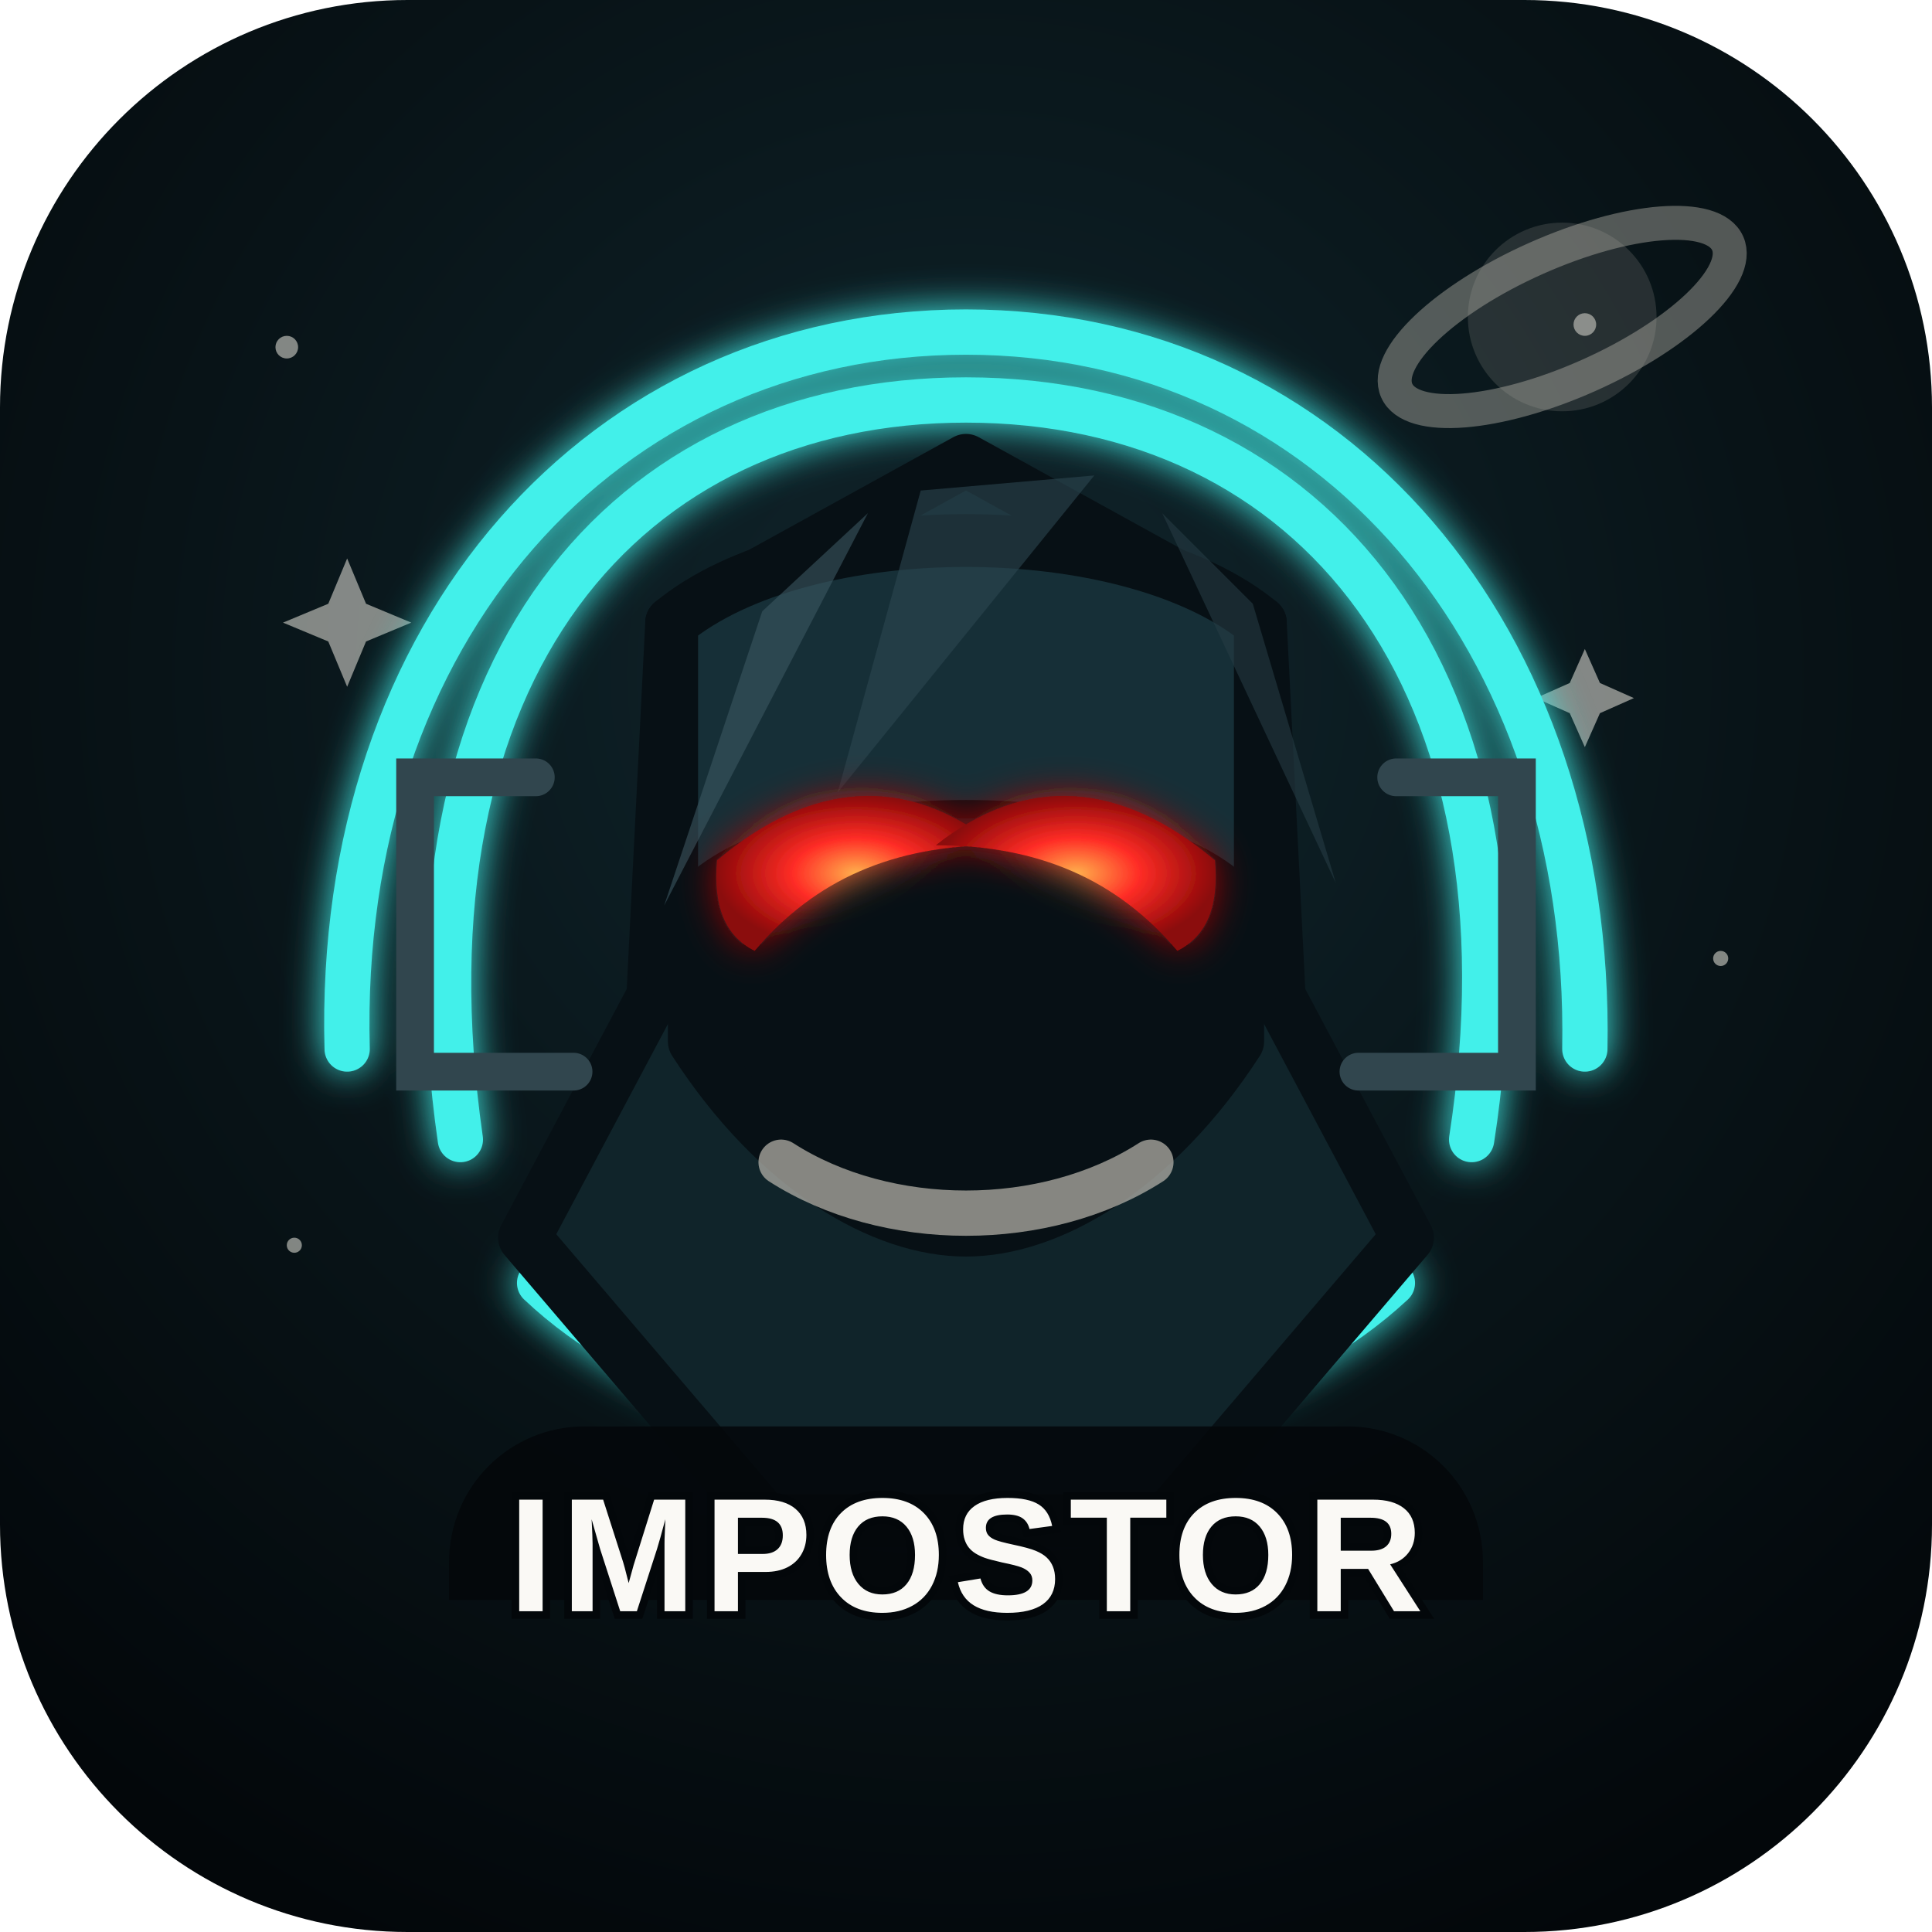
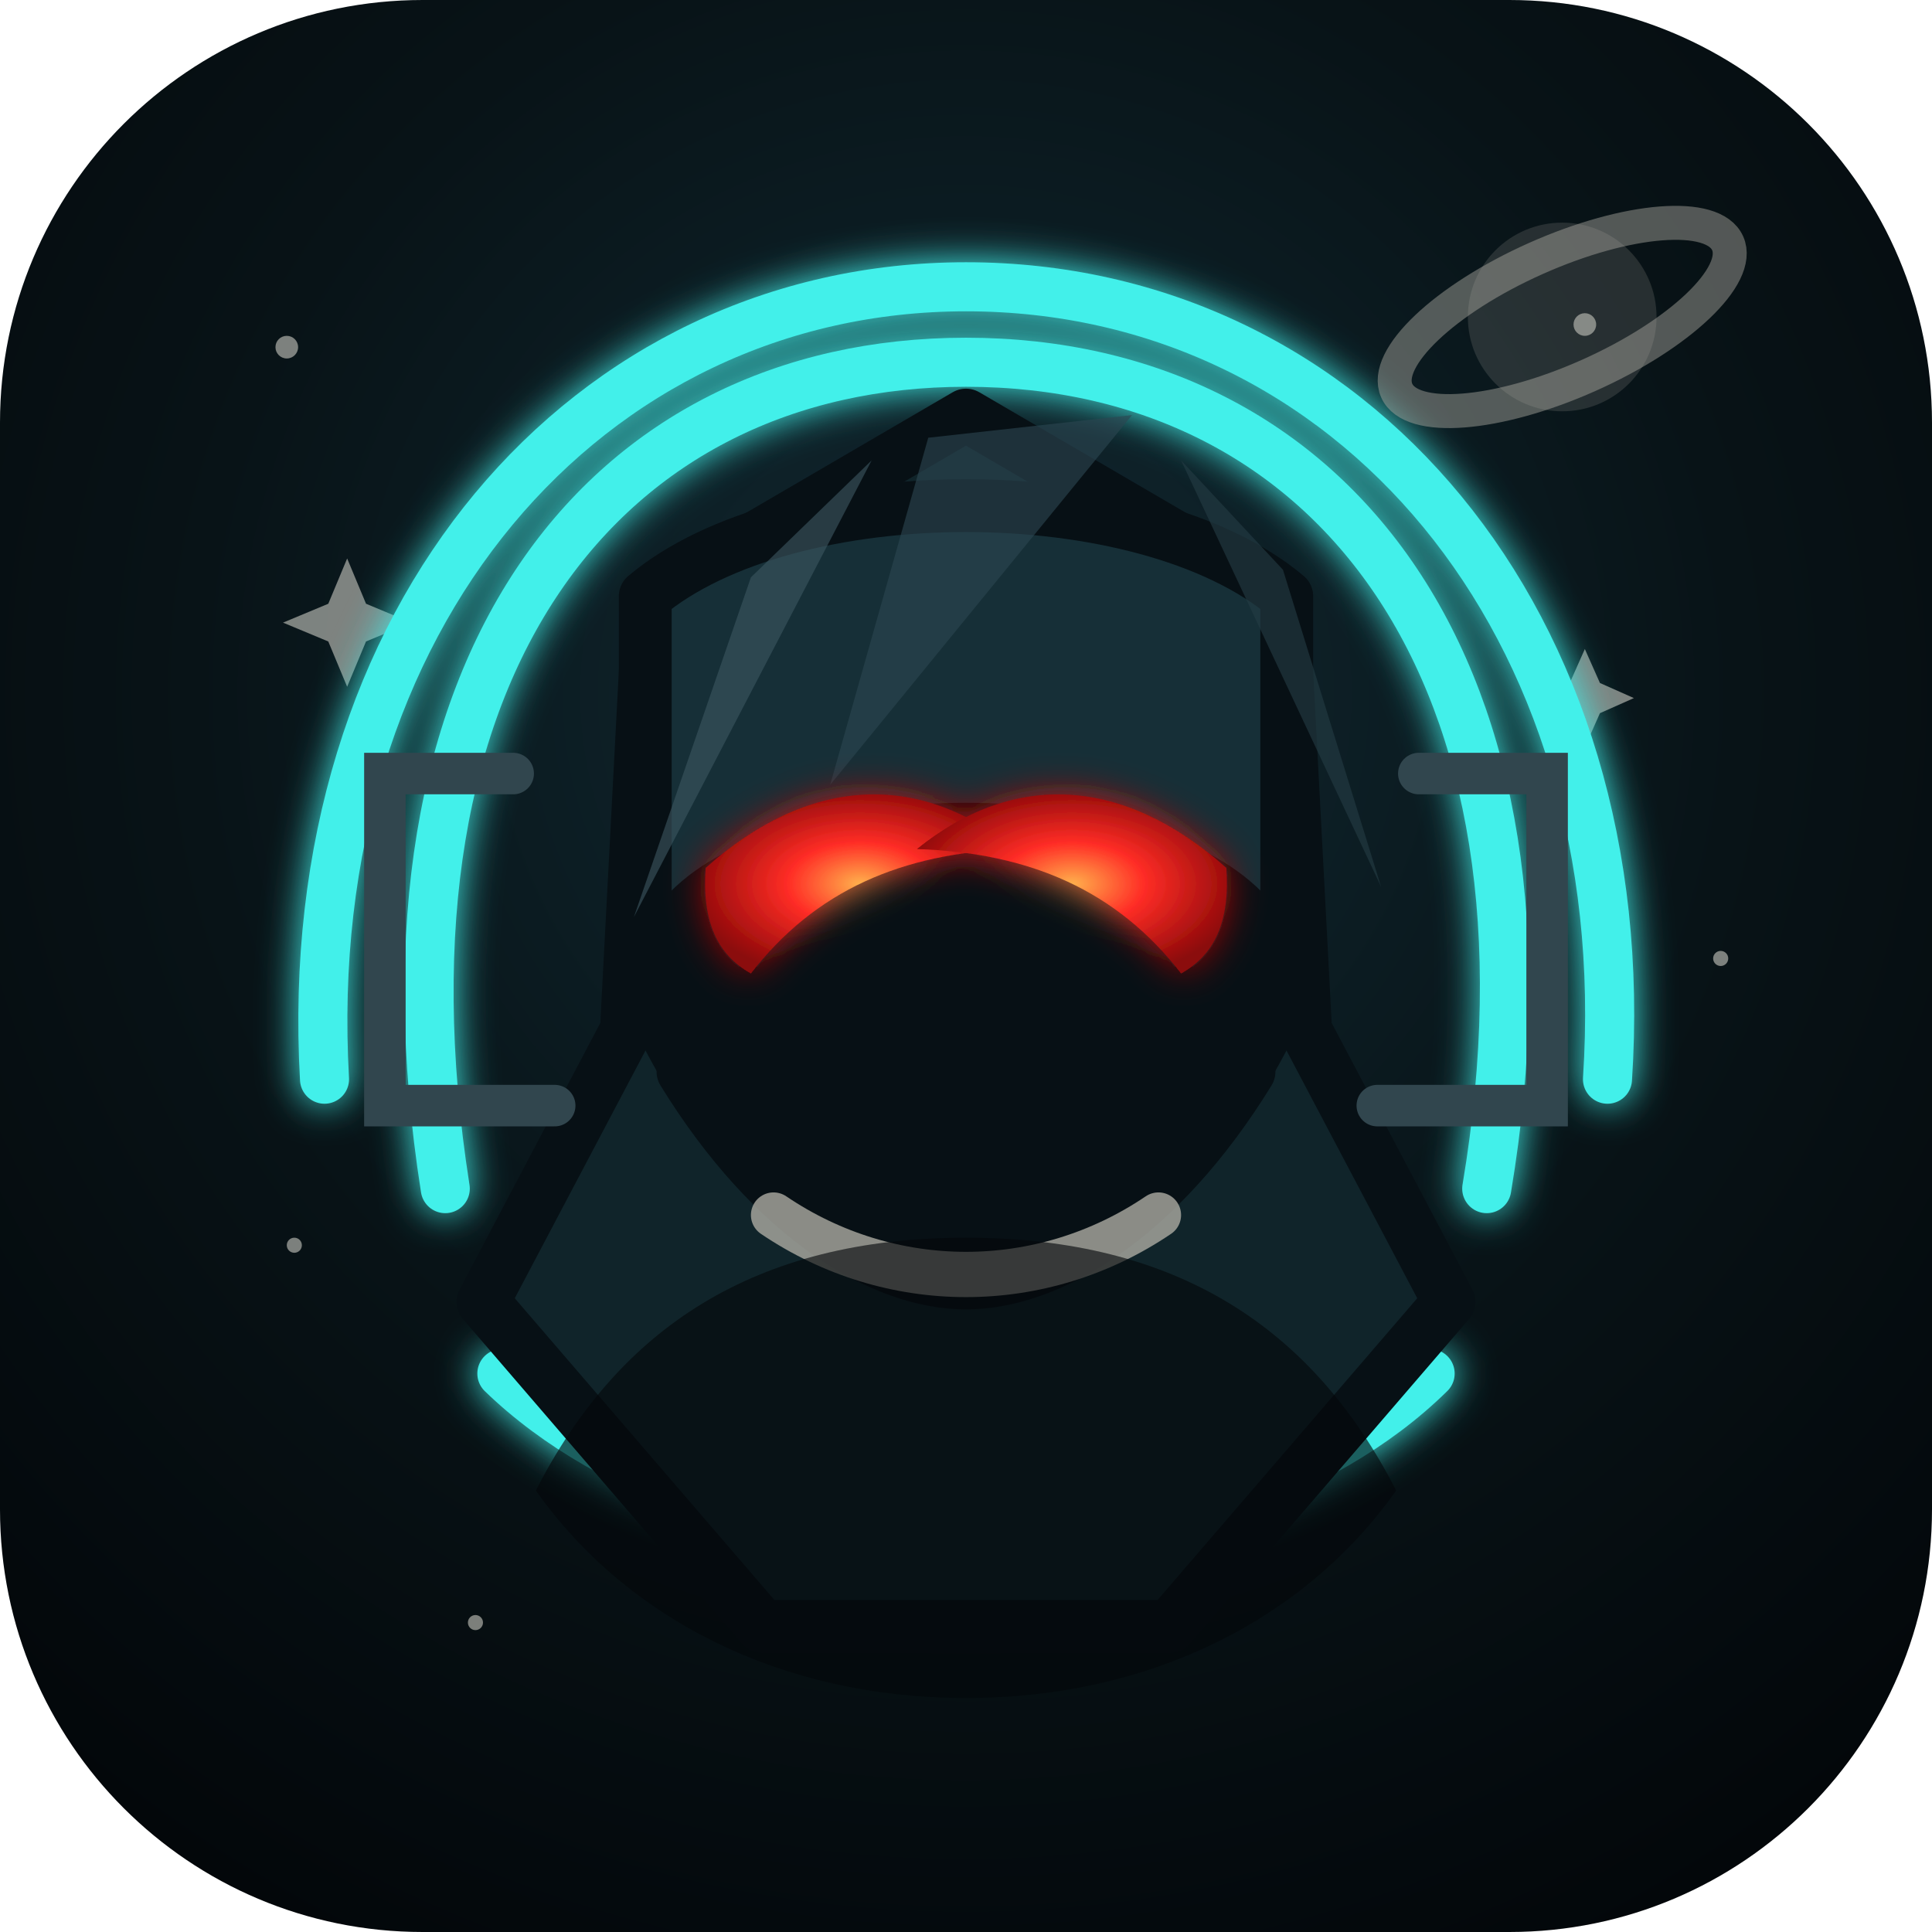
- <svg xmlns="http://www.w3.org/2000/svg" viewBox="0 0 512 512" role="img" aria-label="Impostor app logo">
+ <svg xmlns="http://www.w3.org/2000/svg" viewBox="0 0 512 512" role="img" aria-label="impostor app icon">
  <defs>
-     <radialGradient id="bg" cx="50%" cy="35%" r="72%">
-       <stop offset="0" stop-color="#10252c" />
-       <stop offset="0.58" stop-color="#081317" />
+     <radialGradient id="bg" cx="50%" cy="36%" r="72%">
+       <stop offset="0" stop-color="#112932" />
+       <stop offset="0.55" stop-color="#081317" />
      <stop offset="1" stop-color="#03070a" />
    </radialGradient>
-     <linearGradient id="ring" x1="80" y1="150" x2="432" y2="330">
+     <linearGradient id="ring" x1="80" y1="130" x2="432" y2="348">
      <stop offset="0" stop-color="#42f0ea" />
      <stop offset="0.52" stop-color="#e8e6dc" />
      <stop offset="1" stop-color="#ff8a3d" />
    </linearGradient>
-     <radialGradient id="eye" cx="50%" cy="50%" r="50%">
+     <radialGradient id="eye" cx="50%" cy="50%" r="55%">
      <stop offset="0" stop-color="#ffb04c" />
-       <stop offset="0.45" stop-color="#ff2d26" />
+       <stop offset="0.42" stop-color="#ff2d26" />
      <stop offset="1" stop-color="#8b0808" />
    </radialGradient>
-     <filter id="glow" x="-40%" y="-40%" width="180%" height="180%">
+     <filter id="glow" x="-45%" y="-45%" width="190%" height="190%">
      <feGaussianBlur stdDeviation="5" result="blur" />
      <feMerge>
        <feMergeNode in="blur" />
        <feMergeNode in="SourceGraphic" />
      </feMerge>
    </filter>
  </defs>
-   <rect width="512" height="512" rx="108" fill="url(#bg)" />
-   <g opacity="0.55" fill="#e8e6dc">
+   <rect width="512" height="512" rx="112" fill="url(#bg)" />
+   <g opacity="0.52" fill="#e8e6dc">
    <circle cx="76" cy="92" r="3" />
    <circle cx="420" cy="86" r="3" />
    <circle cx="456" cy="254" r="2" />
    <circle cx="78" cy="330" r="2" />
+     <circle cx="126" cy="430" r="2" />
    <path d="M92 148l5 12 12 5-12 5-5 12-5-12-12-5 12-5z" />
    <path d="M420 172l4 9 9 4-9 4-4 9-4-9-9-4 9-4z" />
  </g>
-   <g fill="none" stroke="url(#ring)" stroke-width="12" stroke-linecap="round" filter="url(#glow)">
-     <path d="M92 278c-3-111 68-190 164-190 97 0 166 81 164 190" />
-     <path d="M122 302c-18-125 44-196 134-196 92 0 153 74 134 196" />
-     <path d="M143 340c54 51 170 52 226 0" />
+   <g fill="none" stroke="url(#ring)" stroke-width="13" stroke-linecap="round" filter="url(#glow)">
+     <path d="M86 286c-7-123 70-210 170-210 102 0 178 89 170 210" />
+     <path d="M118 315c-22-140 43-219 138-219 97 0 161 82 138 219" />
+     <path d="M133 364c59 57 188 57 246 0" />
  </g>
  <g stroke="#071015" stroke-width="14" stroke-linejoin="round">
-     <path d="M139 328l34-64 5-99 78-43 78 43 5 99 34 64-64 75H203z" fill="#10242a" />
-     <path d="M178 165c35-29 121-29 156 0v92c-20 45-53 67-78 67s-58-22-78-67z" fill="#162f37" />
-     <path d="M184 240c25-28 119-28 144 0v36c-22 34-50 50-72 50s-50-16-72-50z" fill="#071015" />
+     <path d="M128 345l38-72 6-114 84-49 84 49 6 114 38 72-74 86H202z" fill="#10242a" />
+     <path d="M171 158c38-32 132-32 170 0v104c-22 51-58 76-85 76s-63-25-85-76z" fill="#162f37" />
+     <path d="M181 243c27-31 123-31 150 0v41c-24 39-53 56-75 56s-51-17-75-56z" fill="#071015" />
  </g>
-   <g opacity="0.6">
-     <path d="M202 162l-26 78 54-104z" fill="#3b5660" />
-     <path d="M308 136l46 98-22-74z" fill="#243b43" />
-     <path d="M244 130l-22 80 68-84z" fill="#2b4650" />
+   <g opacity="0.62">
+     <path d="M199 153l-31 90 63-121z" fill="#3b5660" />
+     <path d="M313 122l53 113-26-84z" fill="#243b43" />
+     <path d="M246 116l-26 92 80-98z" fill="#2b4650" />
  </g>
  <g filter="url(#glow)">
-     <path d="M190 228c25-21 50-23 74-4-27 0-48 9-64 28-8-4-11-12-10-24z" fill="url(#eye)" />
-     <path d="M322 228c-25-21-50-23-74-4 27 0 48 9 64 28 8-4 11-12 10-24z" fill="url(#eye)" />
+     <path d="M187 230c27-24 56-26 82-5-30 1-53 11-70 33-9-5-13-14-12-28z" fill="url(#eye)" />
+     <path d="M325 230c-27-24-56-26-82-5 30 1 53 11 70 33 9-5 13-14 12-28z" fill="url(#eye)" />
  </g>
-   <path d="M207 308c28 18 70 18 98 0" fill="none" stroke="#b0aea5" stroke-width="12" stroke-linecap="round" opacity="0.75" />
-   <g fill="none" stroke="#31464e" stroke-width="10" stroke-linecap="round">
-     <path d="M142 206h-32v78h42" />
-     <path d="M370 206h32v78h-42" />
+   <path d="M205 322c31 21 71 21 102 0" fill="none" stroke="#b0aea5" stroke-width="12" stroke-linecap="round" opacity="0.78" />
+   <g fill="none" stroke="#31464e" stroke-width="11" stroke-linecap="round">
+     <path d="M136 205h-34v88h45" />
+     <path d="M376 205h34v88h-45" />
  </g>
-   <path d="M155 378h202c20 0 36 16 36 36v10H119v-10c0-20 16-36 36-36z" fill="#03070a" opacity="0.88" />
-   <text x="256" y="427" text-anchor="middle" font-family="Arial Black, Impact, Poppins, Arial, sans-serif" font-size="43" font-weight="900" letter-spacing="2" fill="#faf9f5" stroke="#03070a" stroke-width="4" paint-order="stroke">IMPOSTOR</text>
+   <path d="M142 395c22-43 58-67 114-67s92 24 114 67c-24 34-65 55-114 55s-90-21-114-55z" fill="#03070a" opacity="0.62" />
  <ellipse cx="414" cy="84" rx="48" ry="17" transform="rotate(-24 414 84)" fill="none" stroke="#b0aea5" stroke-width="9" opacity="0.45" />
  <circle cx="414" cy="84" r="25" fill="#b0aea5" opacity="0.18" />
</svg>
